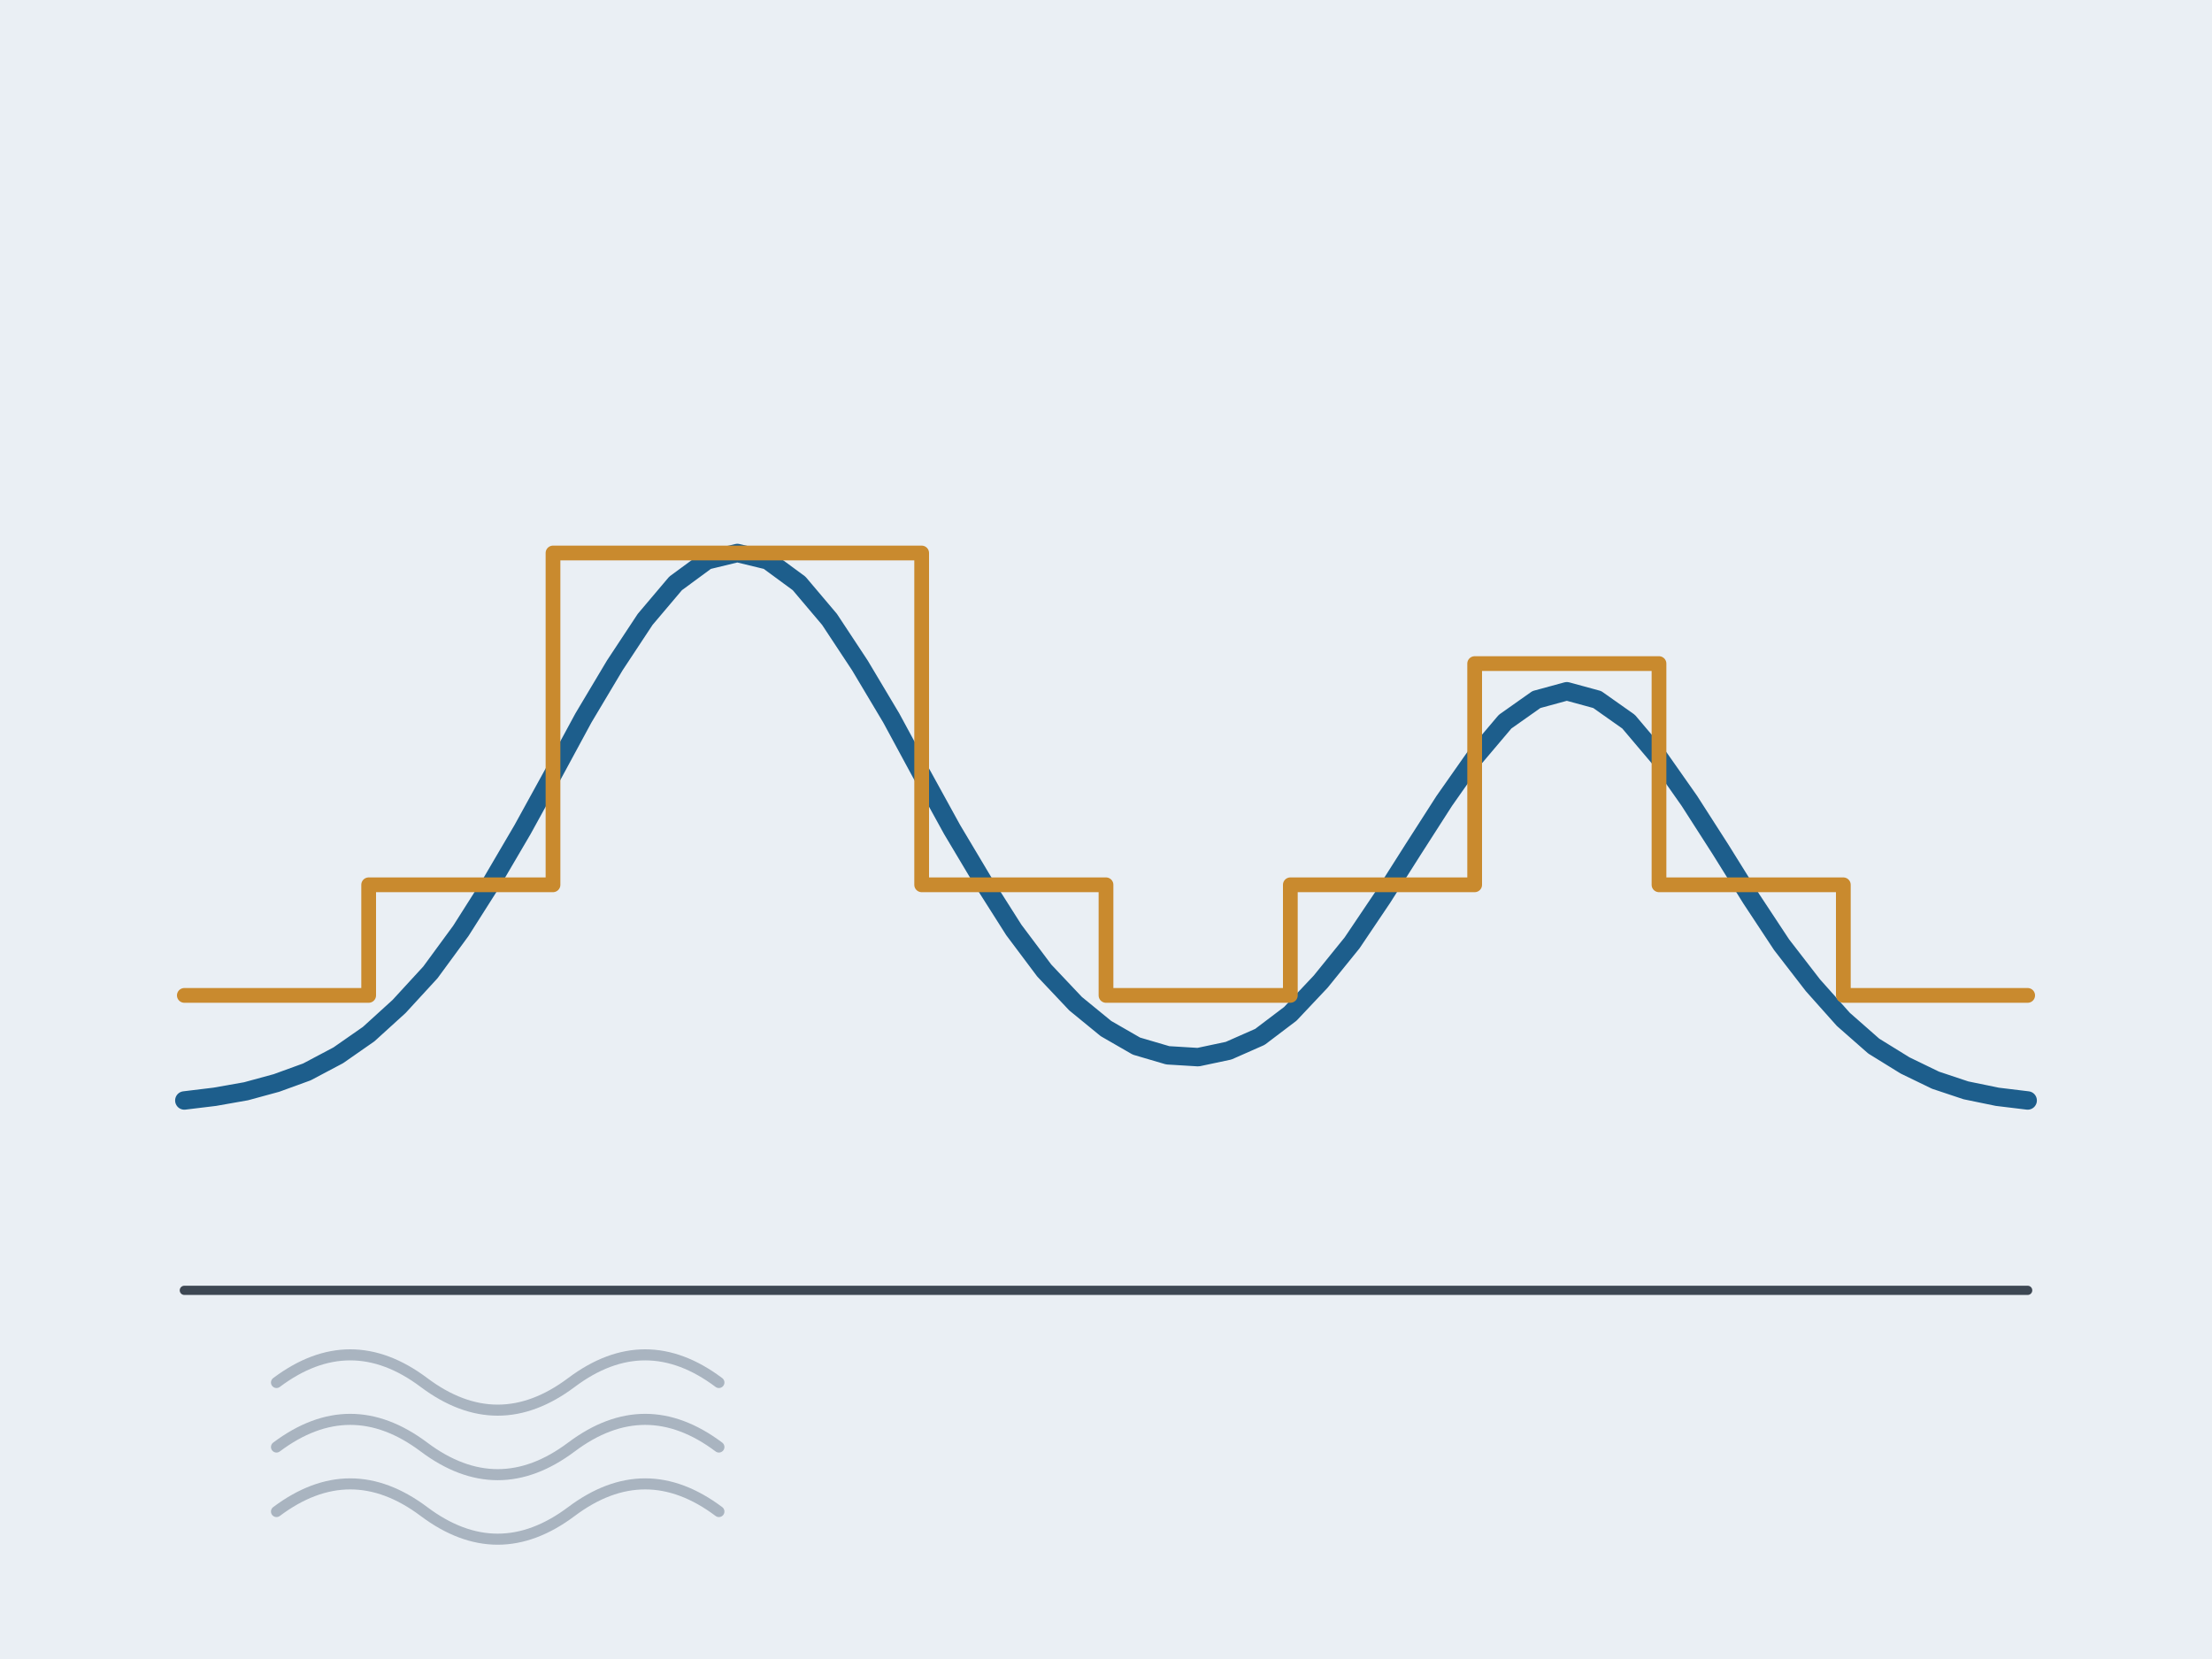
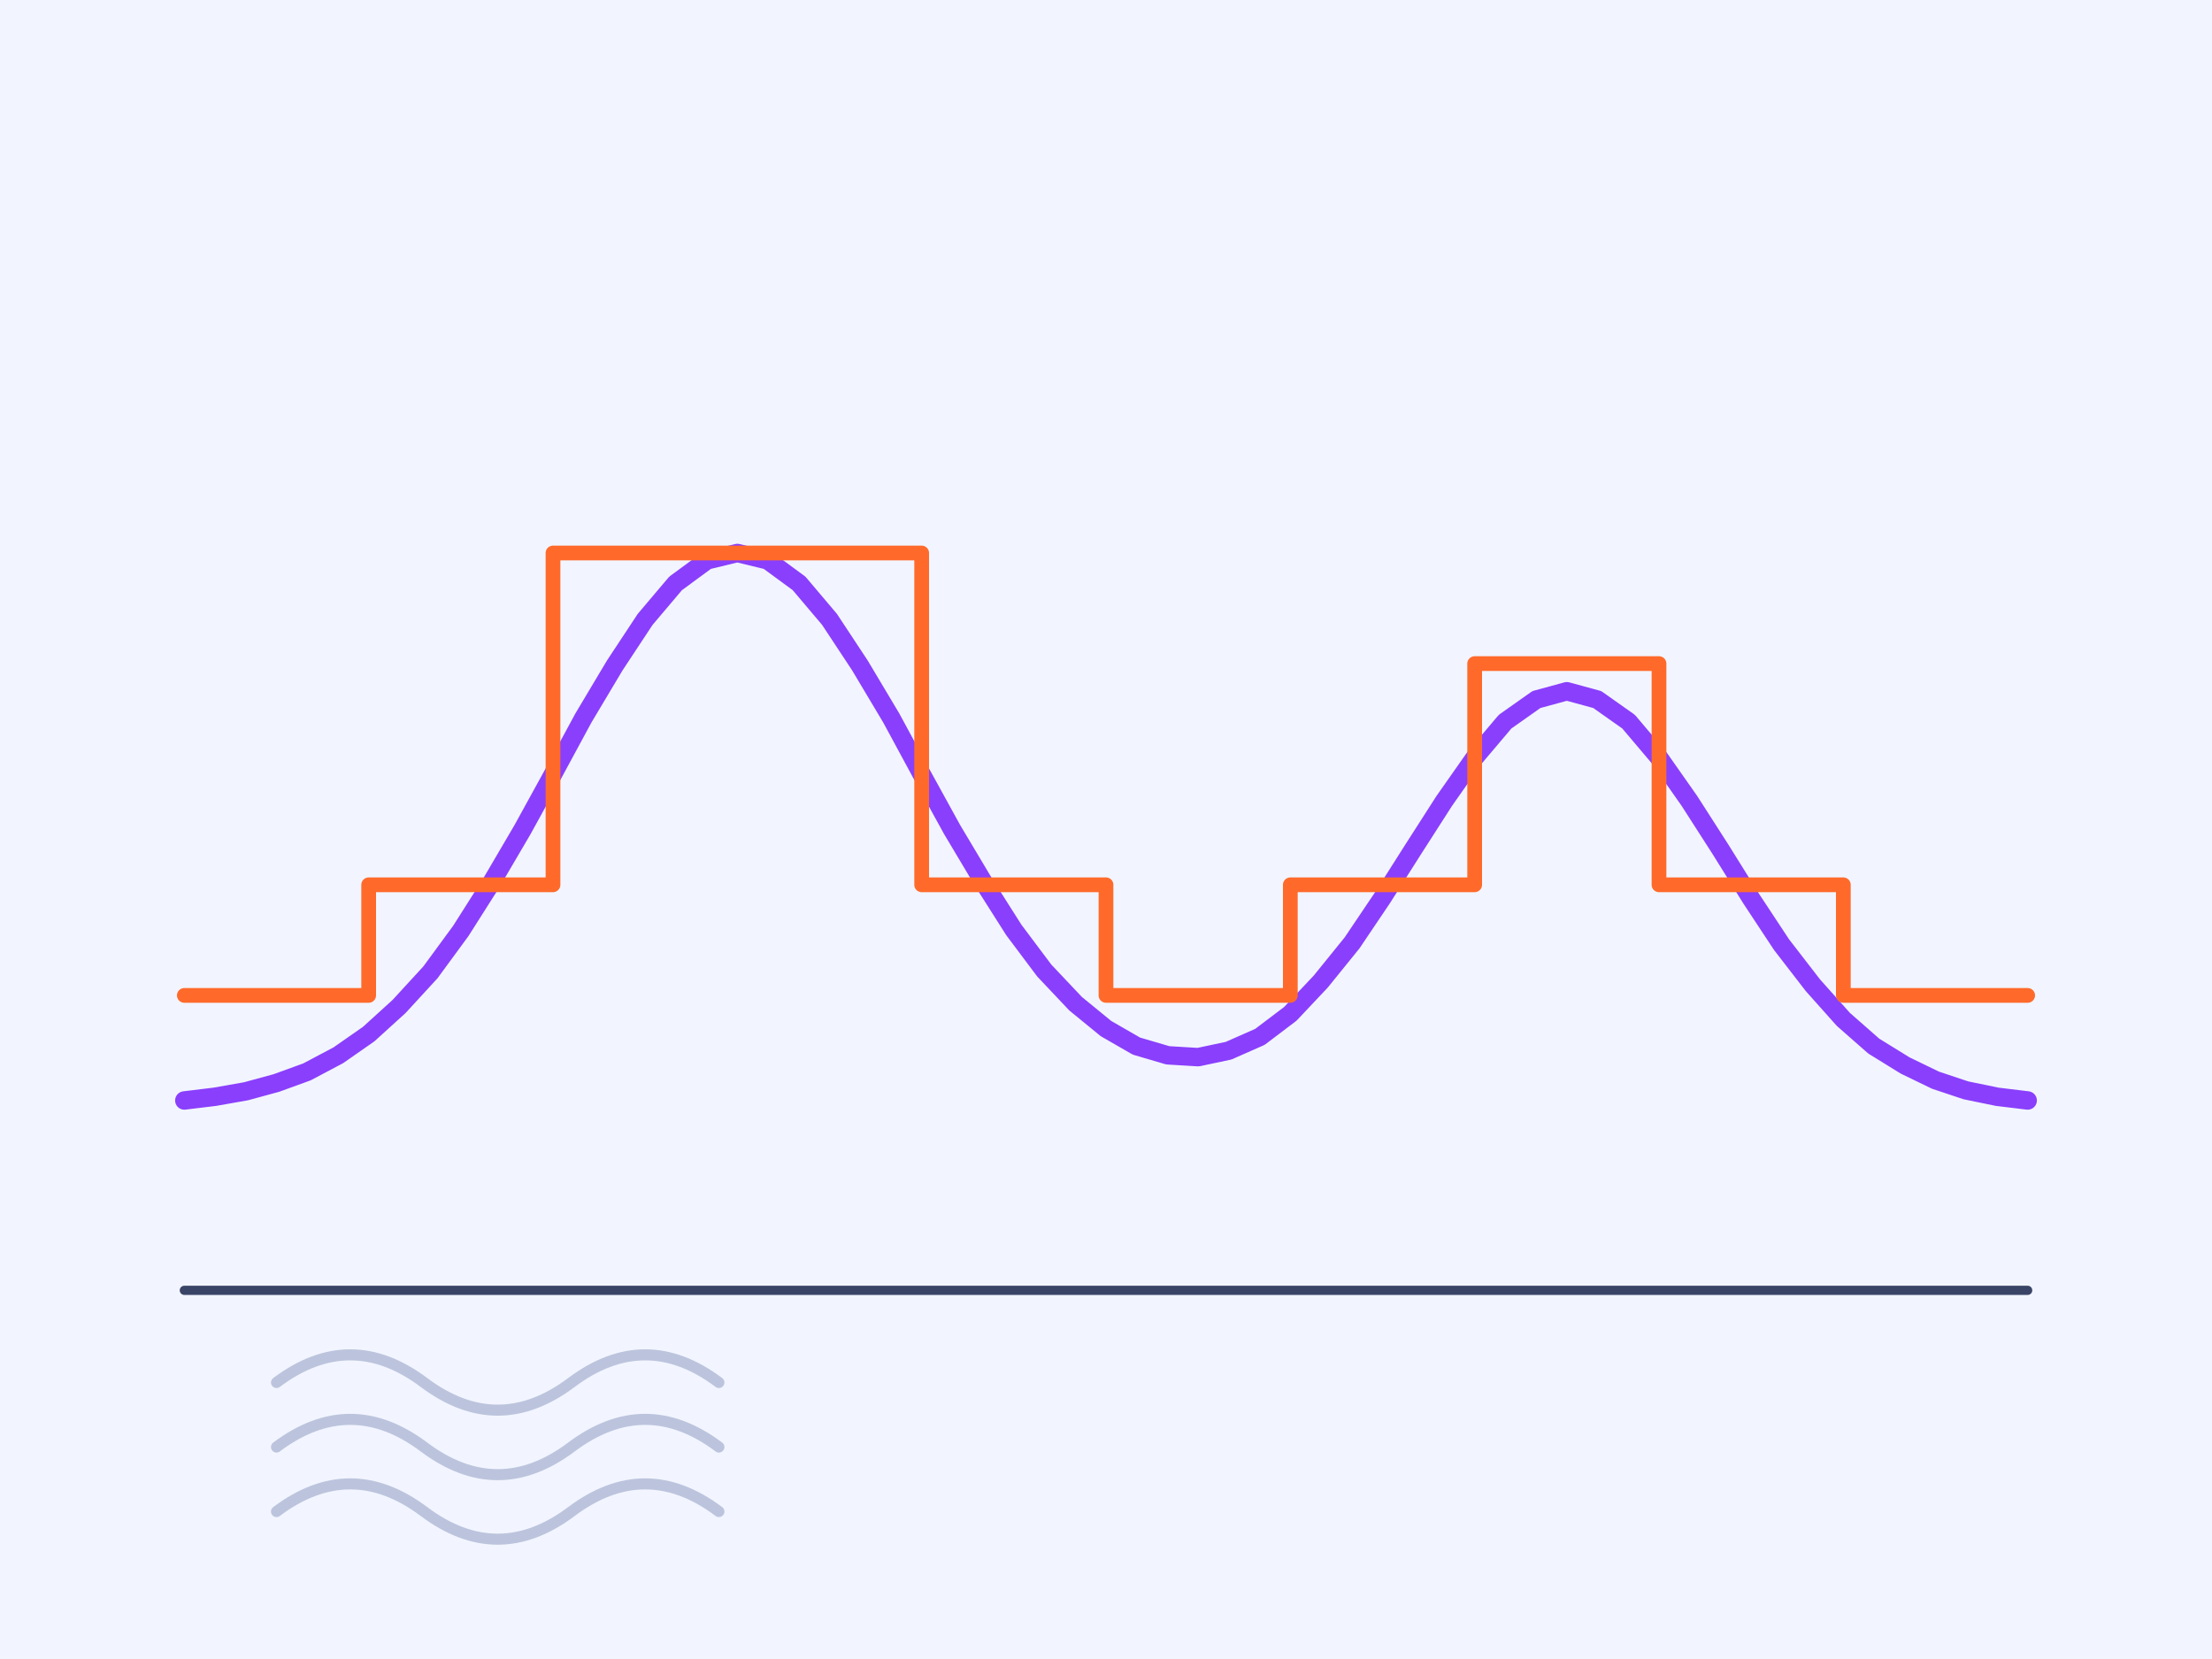
<svg xmlns="http://www.w3.org/2000/svg" viewBox="0 0 240 180">
  <style>
- .bg{fill:#eaeff4}.a{stroke:#1d5e8c;fill:none}.af{fill:#1d5e8c}.s{fill:#c9dbea}.ss{stroke:#c9dbea;fill:none}
- .g{stroke:#a9b4c0;fill:none}.gf{fill:#a9b4c0}.k{stroke:#3d4753;fill:none}.kf{fill:#3d4753}
- .w{stroke:#c98a2e;fill:none}.wf{fill:#c98a2e}.bf{fill:#f7f9fb}
- @media (prefers-color-scheme:dark){.bg{fill:#17202a}.a{stroke:#7db7e3}.af{fill:#7db7e3}.s{fill:#24394d}.ss{stroke:#24394d}
- .g{stroke:#44515f}.gf{fill:#44515f}.k{stroke:#b8c3cf}.kf{fill:#b8c3cf}.w{stroke:#e0a85a}.wf{fill:#e0a85a}.bf{fill:#1e2833}}
+ .bg{fill:#f2f5ff}.a{stroke:#8a3ffc;fill:none}.af{fill:#8a3ffc}.s{fill:#eadcfe}.ss{stroke:#eadcfe;fill:none}
+ .g{stroke:#bcc4dd;fill:none}.gf{fill:#bcc4dd}.k{stroke:#3a4466;fill:none}.kf{fill:#3a4466}
+ .w{stroke:#ff6a2b;fill:none}.wf{fill:#ff6a2b}.bf{fill:#ffffff}
+ @media (prefers-color-scheme:dark){.bg{fill:#111a3a}.a{stroke:#b38bff}.af{fill:#b38bff}.s{fill:#383569}.ss{stroke:#383569}
+ .g{stroke:#34406c}.gf{fill:#34406c}.k{stroke:#c3cbe6}.kf{fill:#c3cbe6}.w{stroke:#ff9a62}.wf{fill:#ff9a62}.bf{fill:#182247}}
text{font:500 11px ui-monospace,Menlo,monospace}
</style>
  <rect width="240" height="180" class="bg" />
  <path d="M20.0,119.4 L23.3,119.0 L26.7,118.4 L30.0,117.5 L33.3,116.3 L36.7,114.5 L40.0,112.2 L43.3,109.2 L46.7,105.5 L50.0,101.0 L53.3,95.8 L56.7,90.0 L60.0,84.0 L63.3,77.9 L66.7,72.2 L70.0,67.2 L73.3,63.3 L76.7,60.8 L80.0,60.0 L83.3,60.8 L86.7,63.3 L90.0,67.2 L93.3,72.2 L96.7,77.9 L100.0,84.0 L103.3,90.0 L106.7,95.7 L110.0,100.9 L113.3,105.3 L116.7,108.9 L120.0,111.6 L123.3,113.5 L126.7,114.5 L130.0,114.7 L133.3,114.0 L136.7,112.5 L140.0,110.0 L143.3,106.5 L146.7,102.3 L150.0,97.4 L153.3,92.2 L156.7,86.9 L160.0,82.2 L163.3,78.3 L166.7,75.9 L170.0,75.0 L173.3,75.9 L176.7,78.3 L180.0,82.2 L183.3,86.9 L186.7,92.2 L190.0,97.5 L193.3,102.5 L196.7,106.9 L200.0,110.6 L203.3,113.5 L206.7,115.6 L210.0,117.2 L213.3,118.3 L216.7,119.0 L220.0,119.4" class="a" stroke-width="2" stroke-linecap="round" stroke-linejoin="round" />
  <path d="M20.0,108.0 L40.0,108.0 L40.0,96.0 L60.0,96.0 L60.0,60.0 L80.0,60.0 L80.0,60.0 L100.0,60.0 L100.0,96.0 L120.0,96.0 L120.0,108.0 L140.0,108.0 L140.0,96.0 L160.0,96.0 L160.0,72.0 L180.0,72.0 L180.0,96.0 L200.0,96.0 L200.0,108.0 L220.0,108.0" class="w" stroke-width="1.6" stroke-linecap="round" stroke-linejoin="round" />
  <path d="M30,150 q8,-6 16,0 t16,0 t16,0" class="g" stroke-width="1.2" stroke-linecap="round" stroke-linejoin="round" />
  <path d="M30,157 q8,-6 16,0 t16,0 t16,0" class="g" stroke-width="1.2" stroke-linecap="round" stroke-linejoin="round" />
  <path d="M30,164 q8,-6 16,0 t16,0 t16,0" class="g" stroke-width="1.2" stroke-linecap="round" stroke-linejoin="round" />
  <line x1="20.0" y1="140.0" x2="220.0" y2="140.0" class="k" stroke-width="1" stroke-linecap="round" />
</svg>
